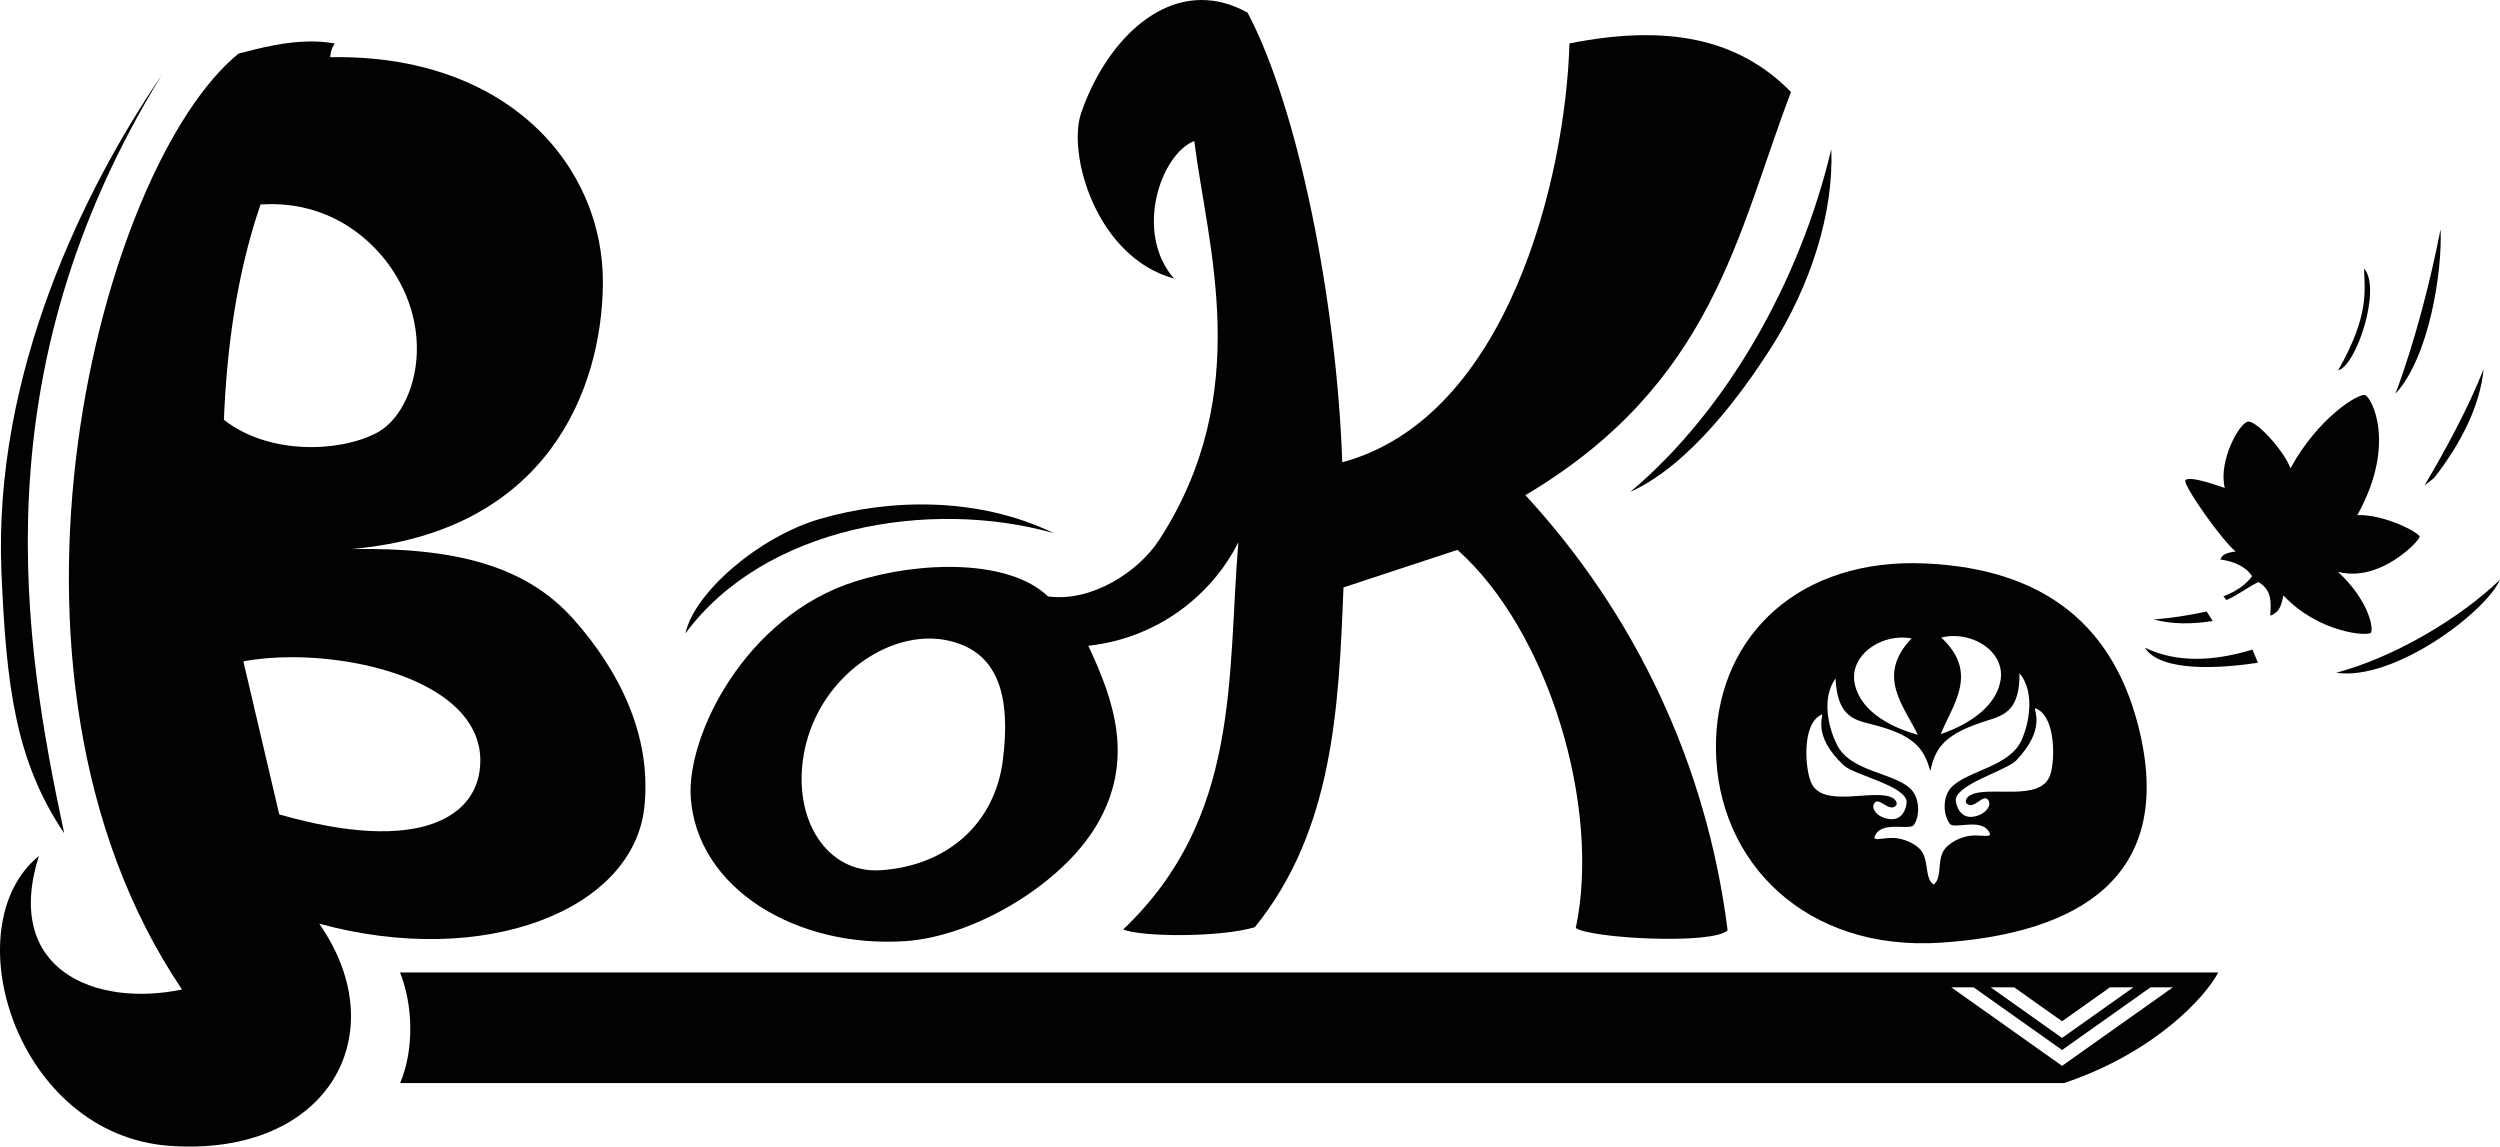
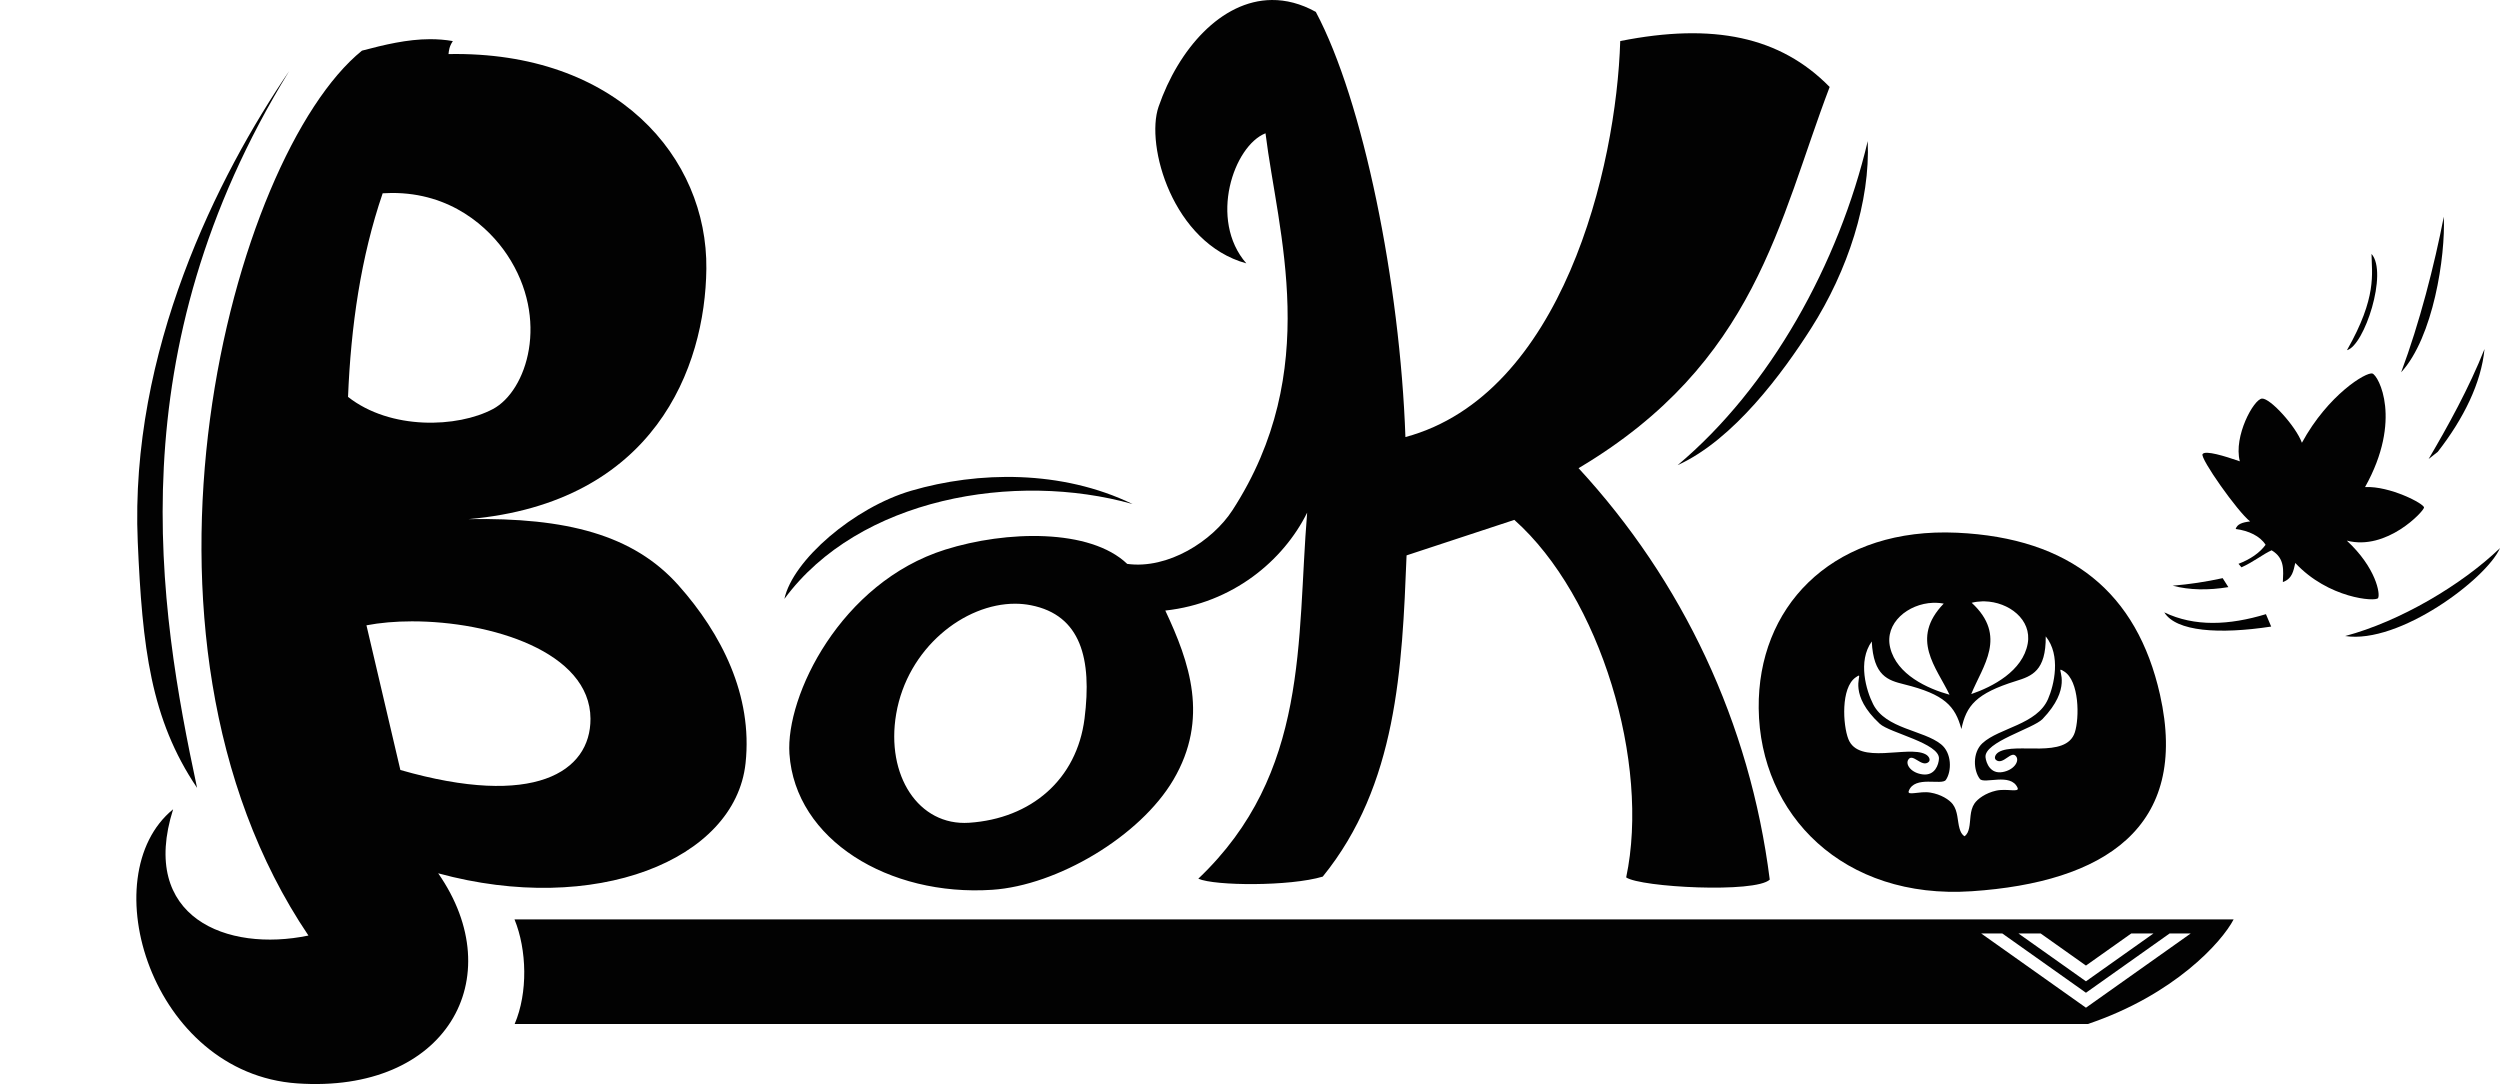
- <svg xmlns="http://www.w3.org/2000/svg" width="769.663mm" height="352.99mm" viewBox="0 0 769.663 352.99" version="1.1" id="svg5">
+ <svg xmlns="http://www.w3.org/2000/svg" width="814.063mm" height="352.99mm" viewBox="0 0 814.063 352.99" version="1.1" id="svg5">
  <defs id="defs2">
    </defs>
-   <g id="layer2" style="display:inline;opacity:1" transform="translate(-48.9134,-21.14971)">
+   <g id="layer2" style="display:inline;opacity:1" transform="translate(-4.513445,-21.14992)">
    <g id="g48350" style="fill-opacity:0.992">
      <path id="path1300" style="fill-opacity:0.992;stroke:none;stroke-width:5.159;stroke-linecap:butt;stroke-linejoin:miter;stroke-miterlimit:4;stroke-dasharray:none;stroke-opacity:1" d="m 546.184,128.16 c -28.081,0.083 -55.885,6.769 -83.66,14.117 -159.882,129.536 -316.9,716.83 -65.869,1089.043 -100.298,20.855 -208.691,-22.195 -166.529,-155.398 -100.492,81.896 -26.664,324.905 152.684,337.355 183.282,12.723 263.308,-129.502 173.539,-258.557 192.492,52.591 365.335,-15.906 378.264,-135.441 C 943.645,935.761 904.968,859.743 852.121,800.344 796.518,737.846 713.701,716.751 593.639,718.84 822.418,698.804 885.024,532.511 886.383,410.754 887.914,273.548 775.871,142.619 569.041,146.486 c 0.553,-4.627 0.808,-9.082 5.326,-15.988 -9.431,-1.659 -18.823,-2.366 -28.184,-2.338 z m -47.221,189.283 c 72.901,-0.48 119.632,42.086 142.338,76.24 52.673,79.23 24.261,167.423 -17.646,189.691 -43.476,23.102 -126.094,26.089 -178.271,-14.977 3.531,-87.212 15.767,-172.041 42.635,-250.566 3.712,-0.238 7.36,-0.365 10.945,-0.389 z m 24.953,527.193 c 97.088,-0.135 219.499,37.32 219.857,119.844 0.284,65.497 -69.386,110.37 -233.98,63.082 L 468.055,849.512 c 16.651,-3.2 35.711,-4.847 55.861,-4.875 z" transform="scale(0.2645833)" />
      <path id="path8728" style="fill-opacity:0.992;stroke:none;stroke-width:2.513;stroke-linecap:butt;stroke-linejoin:miter;stroke-miterlimit:4;stroke-dasharray:none;stroke-opacity:1" d="m 1582.264,79.939 c -62.282,0.53 -114.935,60.604 -139.342,131.354 -16.438,47.649 17.299,167.874 107.984,192.77 -46.657,-53.718 -15.498,-144.671 23.619,-160.09 15.096,122.283 70.696,291.932 -40.641,463.867 -24.671,38.099 -79.406,72.957 -129.566,66.086 -45.596,-43.665 -148.706,-41.244 -224.006,-17.549 -128.695,40.497 -196.478,180.046 -191.691,251.27 7.117,105.894 122.429,175.803 249.506,167.375 80.034,-5.308 181.986,-65.684 222.994,-135.33 44.371,-75.356 19.962,-144.767 -9.924,-208.342 82.946,-9.032 145.346,-61.448 174.59,-120.514 -12.963,157.116 2.917,320.548 -133.967,450.529 20.154,8.941 112.806,9.575 153.154,-2.568 91.477,-112.701 97.688,-256.527 103.17,-395.355 l 132.602,-43.686 c 106.079,94.246 167.426,299.626 137.664,440.014 17.663,12.206 159.033,19.626 176.699,2.715 -24.383,-193.317 -107.55,-367.812 -235.301,-506.367 218.78,-129.85 246.22,-304.261 309.025,-469.141 -60.724,-61.992 -143.273,-79.307 -257.742,-56.51 -4.712,155.989 -71.297,435.229 -264.363,487.373 -6.652,-189.276 -51.968,-413.899 -110.291,-523.27 -18.54,-10.261 -36.735,-14.779 -54.174,-14.631 z M 1266.611,822.939 c 6.491,0.022 12.904,0.634 19.168,1.867 61.776,12.16 75.268,66.196 66.035,139.43 -9.462,75.046 -65.786,123.237 -142.106,128.285 -62.252,4.118 -102.63,-58.346 -89.703,-133.988 13.829,-80.925 83.862,-135.805 146.605,-135.594 z" transform="scale(0.2645833)" />
      <path id="path16994" style="fill-opacity:0.992;stroke:none;stroke-width:2.675;stroke-miterlimit:4;stroke-dasharray:none;stroke-opacity:1;paint-order:stroke fill markers" d="m 2411.678,735.211 c -142.743,-0.611 -231.503,92.731 -230.174,216.438 1.409,131.209 104.193,235.73 262.113,225.152 162.555,-10.888 268.64,-78.03 231.762,-241.971 -28.246,-125.568 -110.138,-192.832 -249.721,-199.266 -4.716,-0.217 -9.376,-0.334 -13.98,-0.354 z m 47.877,84.818 c 29.711,0.666 58.375,22.405 53.023,52.035 -6.093,33.737 -43.116,53.08 -69.518,62.1 13.87,-34.354 45.074,-71.344 0.565,-112.377 4.28,-1.082 8.665,-1.652 13.051,-1.756 0.96,-0.023 1.921,-0.023 2.879,-0.002 z m -60.186,1.752 c 3.295,0.062 6.59,0.394 9.842,1.016 -42.028,43.572 -8.71,78.668 7.15,112.15 -26.885,-7.456 -64.978,-24.596 -73.039,-57.918 -7.308,-30.21 22.06,-54.15 52.754,-55.221 1.096,-0.038 2.195,-0.048 3.293,-0.027 z m 135.395,41.334 c 18.979,23.42 10.285,60.051 2.809,77.203 -13.698,31.428 -59.901,35.321 -80.568,54.16 -12.732,11.606 -11.191,33.962 -3.301,44.076 5.292,6.784 37.98,-8.023 46.371,10.855 2.825,6.356 -13.17,0.633 -26.385,3.594 -12.88,2.886 -22.715,10.048 -26.623,15.803 -6.095,8.975 -4.524,21.137 -6.664,30.43 -0.917,3.984 -2.196,7.445 -5.574,9.891 -3.516,-2.243 -4.985,-5.624 -6.135,-9.547 -2.681,-9.152 -1.823,-21.384 -8.434,-29.986 -4.239,-5.516 -14.487,-12.089 -27.514,-14.215 -13.365,-2.181 -28.991,4.47 -26.543,-2.041 7.269,-19.337 40.764,-6.474 45.648,-13.557 7.283,-10.56 7.52,-32.965 -5.871,-43.805 -21.737,-17.596 -68.096,-18.775 -83.613,-49.346 -8.469,-16.684 -19.286,-52.742 -1.713,-77.234 2.099,42.551 19.962,47.811 39.809,52.729 49.99,12.387 62.828,26.712 70.496,55.078 5.991,-28.766 17.977,-43.821 67.154,-59.117 19.525,-6.073 37.05,-12.37 36.65,-54.971 z m 18.574,41.029 c 0.633,0.082 1.831,0.745 3.9,2.02 19.014,11.71 19.042,57.525 13.348,75.115 -10.72,33.115 -72.742,11.76 -93.625,24.244 -4.525,2.705 -6.22,7.615 -3.25,9.85 8.899,6.697 18.991,-13.169 24.883,-4.164 3.808,5.821 -2.973,16.402 -16.891,18.904 -15.133,2.72 -20.255,-11.194 -21.043,-18.105 -2.153,-18.875 58.792,-35.302 70.186,-47.178 36.126,-37.656 19.303,-60.167 22.256,-60.684 0.068,-0.012 0.146,-0.014 0.236,-0.002 z m -248.59,7.287 c 2.978,0.342 -12.494,23.802 25.777,59.275 12.07,11.188 73.872,24.013 72.83,42.982 -0.382,6.946 -4.679,21.137 -19.945,19.308 -14.041,-1.681 -21.431,-11.848 -17.971,-17.883 5.354,-9.335 16.595,9.906 25.086,2.699 2.834,-2.405 0.853,-7.208 -3.822,-9.643 -21.579,-11.238 -82.242,13.715 -94.885,-18.715 -6.716,-17.226 -9.374,-62.963 8.92,-75.768 2.276,-1.593 3.458,-2.321 4.01,-2.258 z" transform="scale(0.2645833)" />
      <path id="path28924" style="fill-opacity:0.992;stroke:none;stroke-width:3.269;stroke-linecap:butt;stroke-linejoin:miter;stroke-miterlimit:4;stroke-dasharray:none;stroke-opacity:1" d="m 650.279,1211.471 c 15.234,37.293 16.657,90.17 0.184,128.693 H 2586.682 c 106.006,-35.697 164.721,-100.602 179.316,-128.693 z m 1805.062,17.297 h 25.988 l 102.943,72.949 102.939,-72.949 h 25.986 l -128.926,91.365 z m 45.844,0 h 27.344 l 55.744,39.502 55.742,-39.502 h 27.342 l -83.084,58.879 z" transform="scale(0.2645833)" />
      <path style="fill-opacity:0.992;stroke:none;stroke-width:0.865;stroke-linecap:butt;stroke-linejoin:miter;stroke-miterlimit:4;stroke-dasharray:none;stroke-opacity:1" d="M 68.684,277.699 C 56.069,218.662 42.421,135.821 98.679,44.296 75.438,78.466 46.694,135.486 49.366,197.541 c 1.483,34.444 4.189,57.71 19.317,80.158 z" id="path31499" />
      <path style="fill-opacity:0.992;stroke:none;stroke-width:0.765;stroke-linecap:butt;stroke-linejoin:miter;stroke-miterlimit:4;stroke-dasharray:none;stroke-opacity:1" d="m 259.937,216.164 c 2.704,-12.604 22.642,-29.774 41.355,-35.239 21.673,-6.329 48.897,-6.851 72.008,4.351 -38.228,-10.763 -89.127,-2.039 -113.364,30.888 z" id="path33247" />
      <path style="fill-opacity:0.992;stroke:none;stroke-width:0.665;stroke-linecap:butt;stroke-linejoin:miter;stroke-miterlimit:4;stroke-dasharray:none;stroke-opacity:1" d="m 612.691,67.099 c 0.853,19.525 -6.4,42.065 -18.466,61.005 -9.093,14.273 -25.126,36.223 -43.429,44.505 30.196,-25.348 52.502,-65.697 61.895,-105.51 z" id="path34215" />
      <path id="path35531" style="fill-opacity:0.992;stroke:none;stroke-width:2.513;stroke-linecap:butt;stroke-linejoin:miter;stroke-miterlimit:4;stroke-dasharray:none;stroke-opacity:1" d="m 3074.773,509.492 c -19.09,48.079 -45.273,95.358 -68.785,135.344 l 11.254,-8.824 c 31.941,-40.974 53.548,-84.953 57.531,-126.52 z m -322.266,281.98 c -20.375,4.476 -40.951,7.571 -61.537,9.275 20.688,5.521 43.961,5.799 68.555,1.773 -2.619,-4.178 -4.371,-6.935 -7.018,-11.049 z" transform="scale(0.2645833)" />
      <path id="path36825" style="fill-opacity:0.992;stroke:none;stroke-width:1px;stroke-linecap:butt;stroke-linejoin:miter;stroke-opacity:1" d="m 2680.67,833.586 c 14.634,23.644 67.42,27.21 131.551,17.48 -2.04,-5.006 -4.284,-10.408 -6.457,-15.273 -45.278,13.712 -87.863,15.692 -125.094,-2.207 z" transform="scale(0.2645833)" />
      <path style="fill-opacity:0.992;stroke:none;stroke-width:0.265px;stroke-linecap:butt;stroke-linejoin:miter;stroke-opacity:1" d="m 768.16,228.261 c 17.607,2.69 45.967,-18.547 50.416,-28.638 -12.531,12.039 -32.594,23.879 -50.416,28.638 z" id="path37493" />
      <path id="path38409" style="fill-opacity:0.992;stroke:none;stroke-width:1px;stroke-linecap:butt;stroke-linejoin:miter;stroke-opacity:1" d="m 3024.678,346.635 c -11.557,59.519 -29.911,131.162 -52.497,191.479 39.473,-42.893 54.682,-142.654 52.497,-191.479 z" transform="scale(0.2645833)" />
      <path id="path38862" style="fill-opacity:0.992;stroke:none;stroke-width:1px;stroke-linecap:butt;stroke-linejoin:miter;stroke-opacity:1" d="m 2935.699,392.412 c 0.306,24.214 7.065,53.151 -30.234,118.508 21.444,-5.497 50.805,-95.55 30.234,-118.508 z" transform="scale(0.2645833)" />
      <path style="fill-opacity:0.992;stroke:none;stroke-width:0.265px;stroke-linecap:butt;stroke-linejoin:miter;stroke-opacity:1" d="m 742.249,198.554 c -1.942,2.637 -4.936,4.69 -8.824,6.191 l 0.97,1.14 c 3.966,-1.774 7,-4.287 9.811,-5.544 4.465,2.631 3.773,6.756 3.663,10.348 3.134,-1.122 3.457,-3.746 4.042,-6.229 10.761,11.582 26.182,12.694 26.96,11.44 0.779,-1.254 -0.6,-9.833 -10.178,-18.712 12.975,3.405 25.068,-9.54 25.143,-10.773 0.075,-1.233 -11.116,-7.064 -19.2,-6.664 12.226,-21.892 4.373,-36.307 2.409,-36.963 -1.965,-0.656 -14.485,6.931 -22.971,22.539 -1.969,-5.356 -10.284,-14.519 -12.976,-14.391 -2.692,0.128 -9.354,12.294 -7.239,20.433 -4.972,-1.719 -11.248,-3.669 -12.137,-2.35 -0.889,1.319 11.435,18.809 15.485,21.92 -2.527,0.303 -4.214,0.854 -4.705,2.464 4.186,0.538 7.966,2.296 9.746,5.151 z" id="path40676" />
    </g>
  </g>
</svg>
